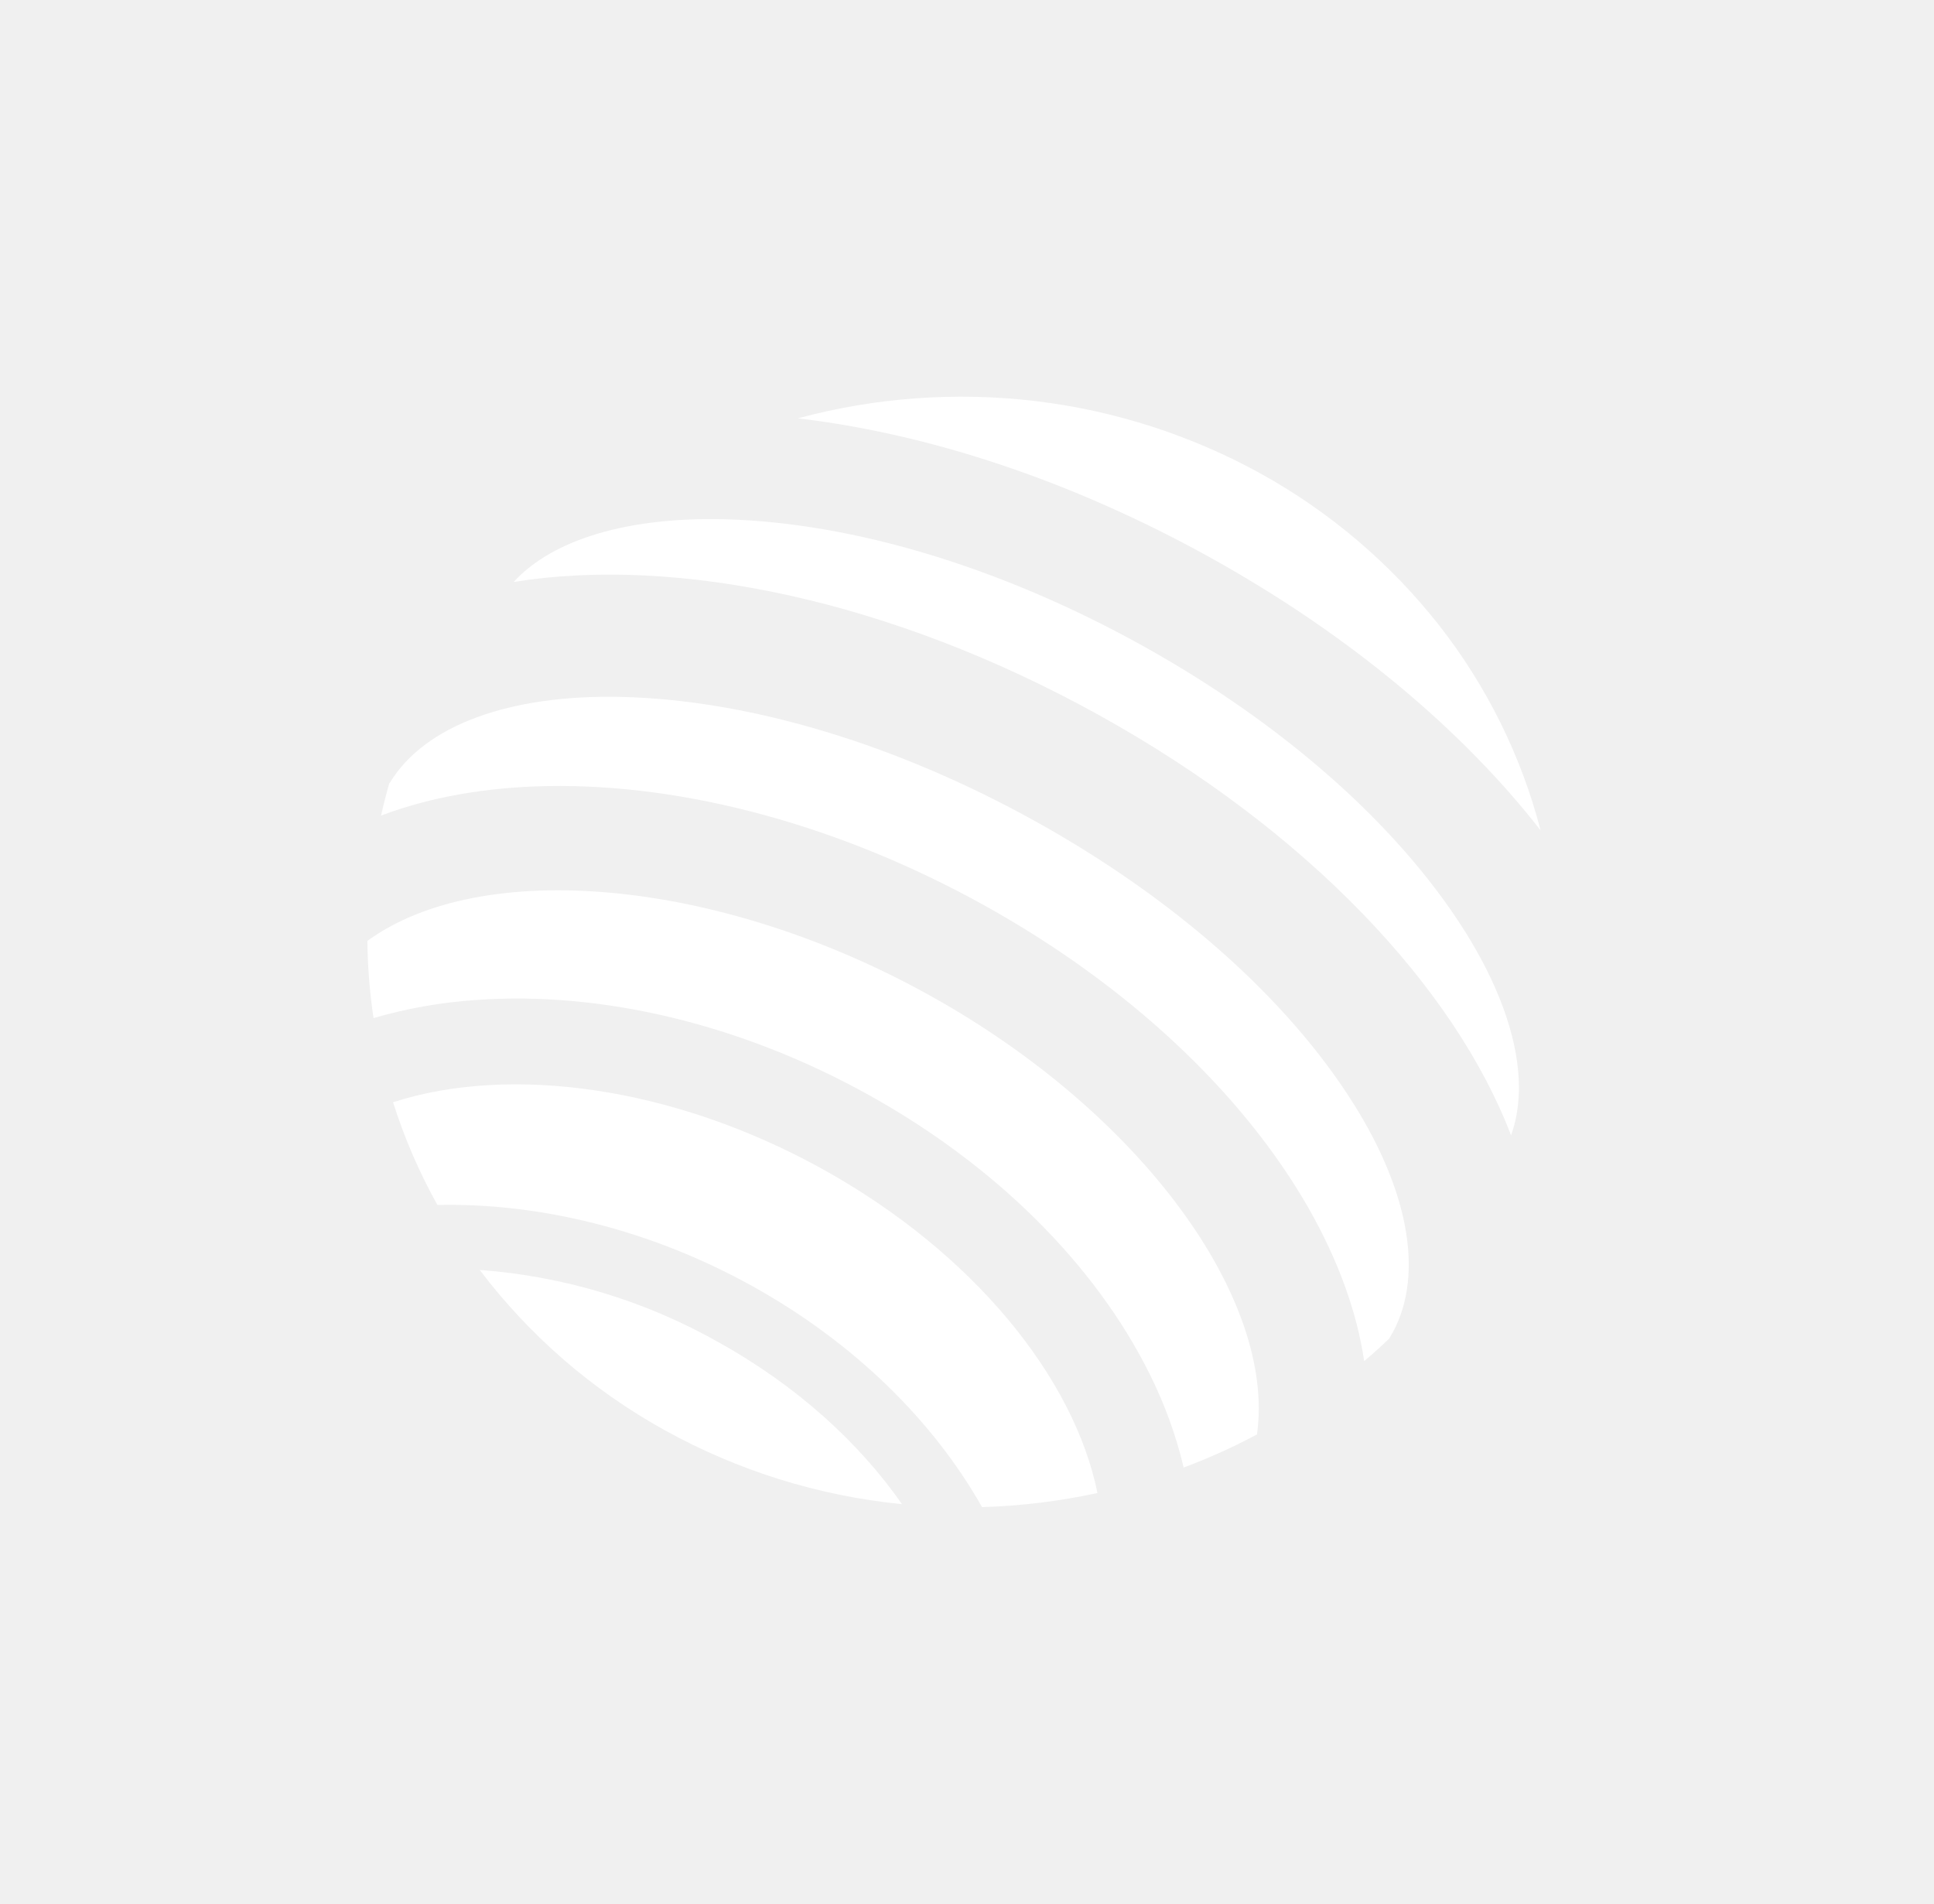
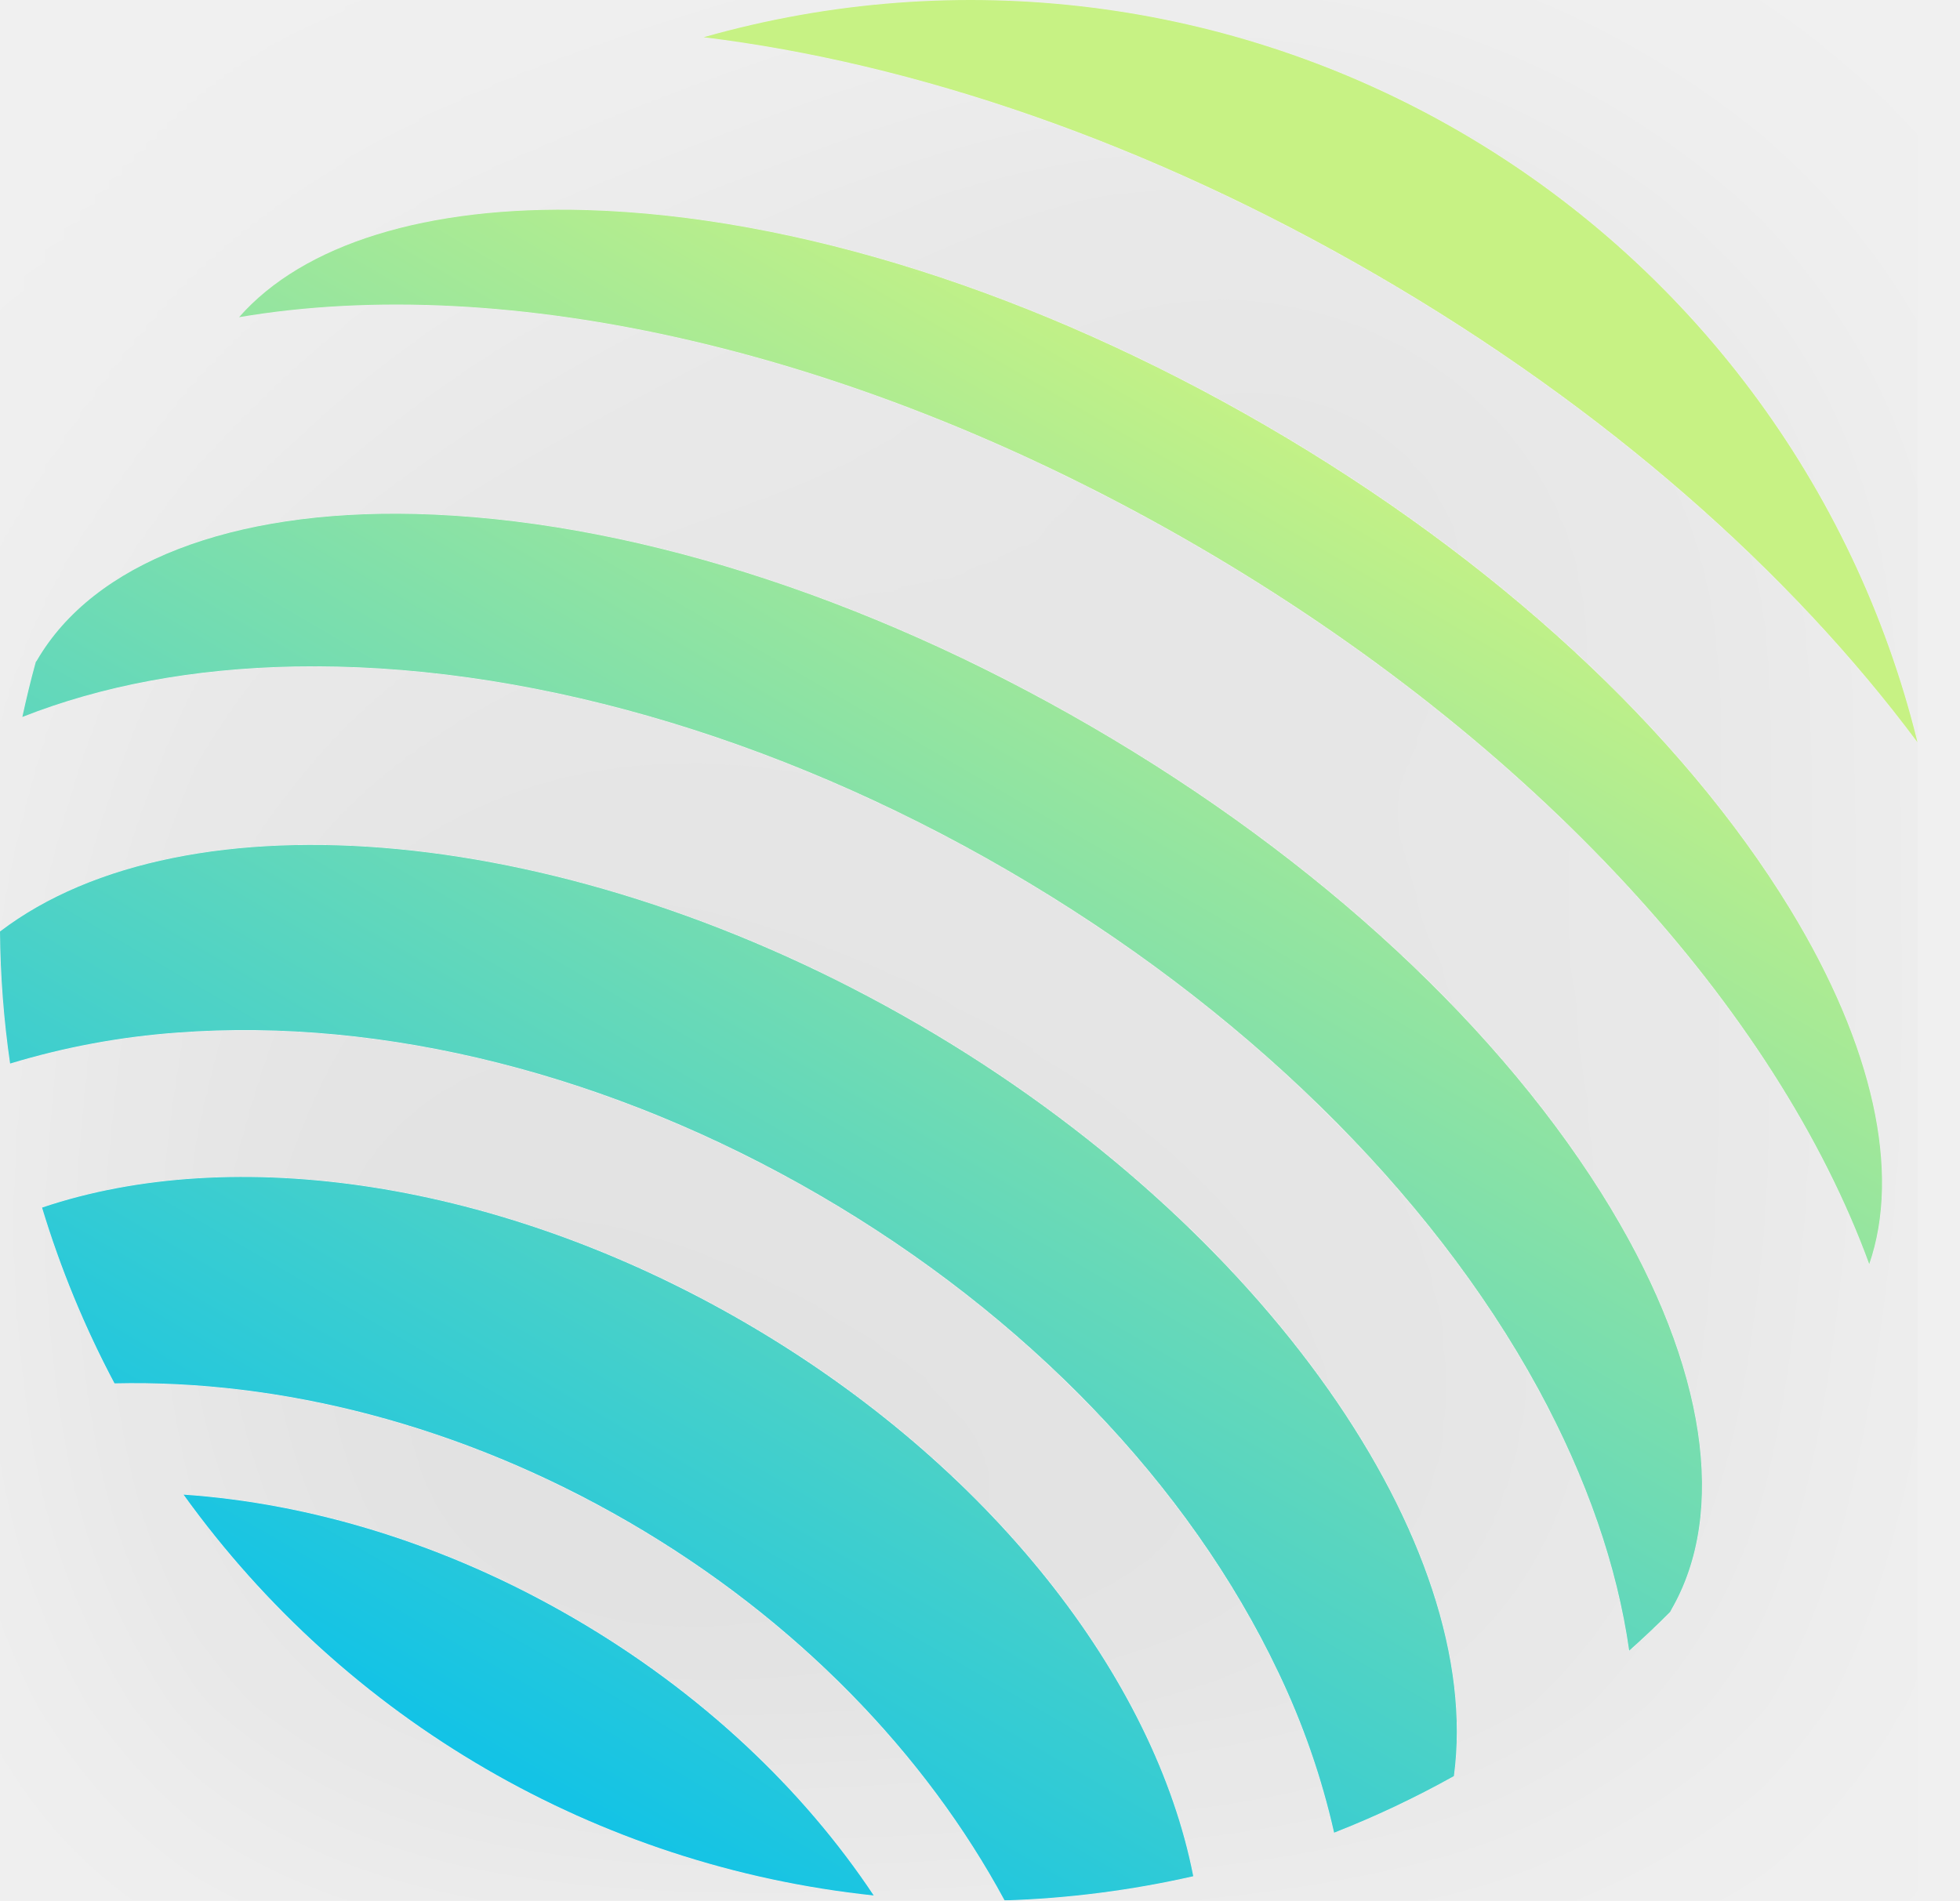
- <svg xmlns="http://www.w3.org/2000/svg" width="127" height="125" viewBox="0 0 127 125" fill="none">
-   <path d="M31.501 83.385C34.763 87.696 38.9 91.28 43.645 93.906C48.45 96.568 53.755 98.222 59.232 98.766C56.402 94.703 52.291 90.969 47.162 88.12C42.36 85.41 37.011 83.793 31.501 83.385ZM54.055 76.786C44.169 71.302 33.47 69.906 25.81 72.375C26.552 74.715 27.523 76.963 28.724 79.12C35.376 78.974 42.636 80.698 49.398 84.443C56.155 88.193 61.327 93.365 64.487 98.958C67.046 98.882 69.573 98.573 72.068 98.031C70.525 90.458 63.936 82.276 54.055 76.786ZM101.169 54.531C99.895 49.624 97.618 45.029 94.48 41.031C91.292 36.983 87.321 33.608 82.799 31.104C78.219 28.576 73.187 26.956 67.984 26.333C62.761 25.715 57.467 26.1 52.391 27.469C60.854 28.458 70.241 31.489 79.455 36.599C88.663 41.703 96.082 47.995 101.169 54.526M88.858 72.432C84.531 65.562 77.113 58.989 67.973 53.917C58.838 48.849 49.178 45.953 40.794 45.76C33.417 45.594 27.879 47.646 25.611 51.38L25.558 51.443C25.359 52.14 25.18 52.844 25.023 53.552C28.194 52.354 31.874 51.687 35.959 51.614C45.051 51.453 55.226 54.229 64.618 59.437C74.01 64.646 81.576 71.713 85.933 79.333C87.886 82.771 89.104 86.146 89.582 89.375C90.149 88.896 90.698 88.399 91.231 87.885L91.272 87.812C93.54 84.073 92.664 78.469 88.858 72.432Z" fill="white" />
-   <path d="M61.022 65.343C47.026 57.583 31.559 56.364 24.125 61.781C24.142 63.482 24.277 65.171 24.529 66.848C26.719 66.212 28.973 65.814 31.249 65.661C39.565 65.062 48.727 67.275 57.037 71.89C65.353 76.504 71.905 83.01 75.481 90.192C76.471 92.168 77.22 94.223 77.728 96.359C79.383 95.741 80.988 95.017 82.542 94.187C83.786 85.333 75.024 73.109 61.022 65.343ZM96.061 60.937C91.677 54.077 84.195 47.484 74.992 42.379C65.789 37.275 56.092 34.338 47.687 34.098C41.272 33.921 36.305 35.406 33.727 38.213C44.422 36.484 58.528 39.39 72.199 46.973C85.87 54.556 95.509 64.817 99.226 74.546C100.502 71.02 99.4 66.166 96.061 60.937Z" fill="white" />
+ <svg xmlns="http://www.w3.org/2000/svg" fill="none" viewBox="0 0 33 32">
+   <g clip-path="url(#clip0_11565_169621)" filter="url(#filter0_d_11565_169621)">
+     <path fill="url(#paint0_linear_11565_169621)" d="M3.09 25.167a16.433 16.433 0 0 0 11.621 6.75c-1.185-1.784-2.907-3.424-5.057-4.673-2.15-1.25-4.428-1.931-6.563-2.077Z" />
+     <path fill="url(#paint1_linear_11565_169621)" d="M12.543 22.27C8.4 19.864 3.916 19.25.708 20.334c.31 1.024.718 2.015 1.22 2.96 2.787-.065 5.83.692 8.663 2.337 2.832 1.645 4.998 3.915 6.323 6.369 1.07-.033 2.134-.17 3.177-.407-.648-3.323-3.406-6.915-7.548-9.323Z" />
+     <path fill="url(#paint2_linear_11565_169621)" d="M32.285 12.5A16.42 16.42 0 0 0 11.846.627c3.546.434 7.48 1.765 11.34 4.007 3.86 2.242 6.967 5.001 9.1 7.868Z" />
+     <path fill="url(#paint3_linear_11565_169621)" d="M27.127 20.358c-1.815-3.013-4.923-5.9-8.753-8.124-3.83-2.225-7.875-3.495-11.389-3.58-3.091-.072-5.411.826-6.363 2.466l-.02.028c-.085.308-.159.616-.226.925 1.33-.525 2.87-.817 4.584-.85 3.81-.071 8.073 1.147 12.008 3.433 3.935 2.286 7.108 5.388 8.932 8.732.818 1.506 1.329 2.99 1.53 4.407.236-.21.467-.428.691-.654l.016-.032c.952-1.641.584-4.101-1.01-6.75Z" />
+     <path fill="url(#paint4_linear_11565_169621)" d="M15.46 17.248C9.598 13.842 3.117 13.309 0 15.685c.006.745.063 1.488.17 2.224a12.904 12.904 0 0 1 2.817-.522c3.483-.262 7.322.709 10.806 2.734 3.484 2.025 6.23 4.88 7.728 8.033.414.864.73 1.771.941 2.706a16.43 16.43 0 0 0 2.017-.953c.522-3.886-3.152-9.251-9.018-12.659Z" />
+     <path fill="url(#paint5_linear_11565_169621)" d="M30.143 15.314c-1.835-3.01-4.97-5.904-8.827-8.144-3.857-2.239-7.918-3.53-11.443-3.633-2.688-.078-4.77.574-5.848 1.804 4.48-.76 10.392.517 16.121 3.845 5.73 3.329 9.767 7.832 11.326 12.1.534-1.545.07-3.676-1.329-5.972Z" />
+   </g>
+   <defs>
+     <linearGradient id="paint0_linear_11565_169621" x1="21.5" x2="6.667" y1="6.5" y2="32" gradientUnits="userSpaceOnUse">
+       <stop offset="0" stop-color="#C7F284" />
+       <stop offset="1" stop-color="#00BEF0" />
+     </linearGradient>
+     <linearGradient id="paint1_linear_11565_169621" x1="21.5" x2="6.667" y1="6.5" y2="32" gradientUnits="userSpaceOnUse">
+       <stop offset="0" stop-color="#C7F284" />
+       <stop offset="1" stop-color="#00BEF0" />
+     </linearGradient>
+     <linearGradient id="paint2_linear_11565_169621" x1="21.5" x2="6.667" y1="6.5" y2="32" gradientUnits="userSpaceOnUse">
+       <stop offset="0" stop-color="#C7F284" />
+       <stop offset="1" stop-color="#00BEF0" />
+     </linearGradient>
+     <linearGradient id="paint3_linear_11565_169621" x1="21.5" x2="6.667" y1="6.5" y2="32" gradientUnits="userSpaceOnUse">
+       <stop offset="0" stop-color="#C7F284" />
+       <stop offset="1" stop-color="#00BEF0" />
+     </linearGradient>
+     <linearGradient id="paint4_linear_11565_169621" x1="21.5" x2="6.667" y1="6.5" y2="32" gradientUnits="userSpaceOnUse">
+       <stop offset="0" stop-color="#C7F284" />
+       <stop offset="1" stop-color="#00BEF0" />
+     </linearGradient>
+     <linearGradient id="paint5_linear_11565_169621" x1="21.5" x2="6.667" y1="6.5" y2="32" gradientUnits="userSpaceOnUse">
+       <stop offset="0" stop-color="#C7F284" />
+       <stop offset="1" stop-color="#00BEF0" />
+     </linearGradient>
+     <clipPath id="clip0_11565_169621">
+       <path fill="#fff" d="M0 0h32.285v32H0z" />
+     </clipPath>
+     <filter id="filter0_d_11565_169621" width="77.775" height="77.49" x="-22.745" y="-20.47" color-interpolation-filters="sRGB" filterUnits="userSpaceOnUse">
+       <feFlood flood-opacity="0" result="BackgroundImageFix" />
+       <feColorMatrix in="SourceAlpha" result="hardAlpha" values="0 0 0 0 0 0 0 0 0 0 0 0 0 0 0 0 0 0 127 0" />
+       <feOffset dy="2.274" />
+       <feGaussianBlur stdDeviation="11.372" />
+       <feComposite in2="hardAlpha" operator="out" />
+       <feColorMatrix values="0 0 0 0 0 0 0 0 0 0 0 0 0 0 0 0 0 0 0.1 0" />
+       <feBlend in2="BackgroundImageFix" result="effect1_dropShadow_11565_169621" />
+       <feBlend in="SourceGraphic" in2="effect1_dropShadow_11565_169621" result="shape" />
+     </filter>
+   </defs>
</svg>
